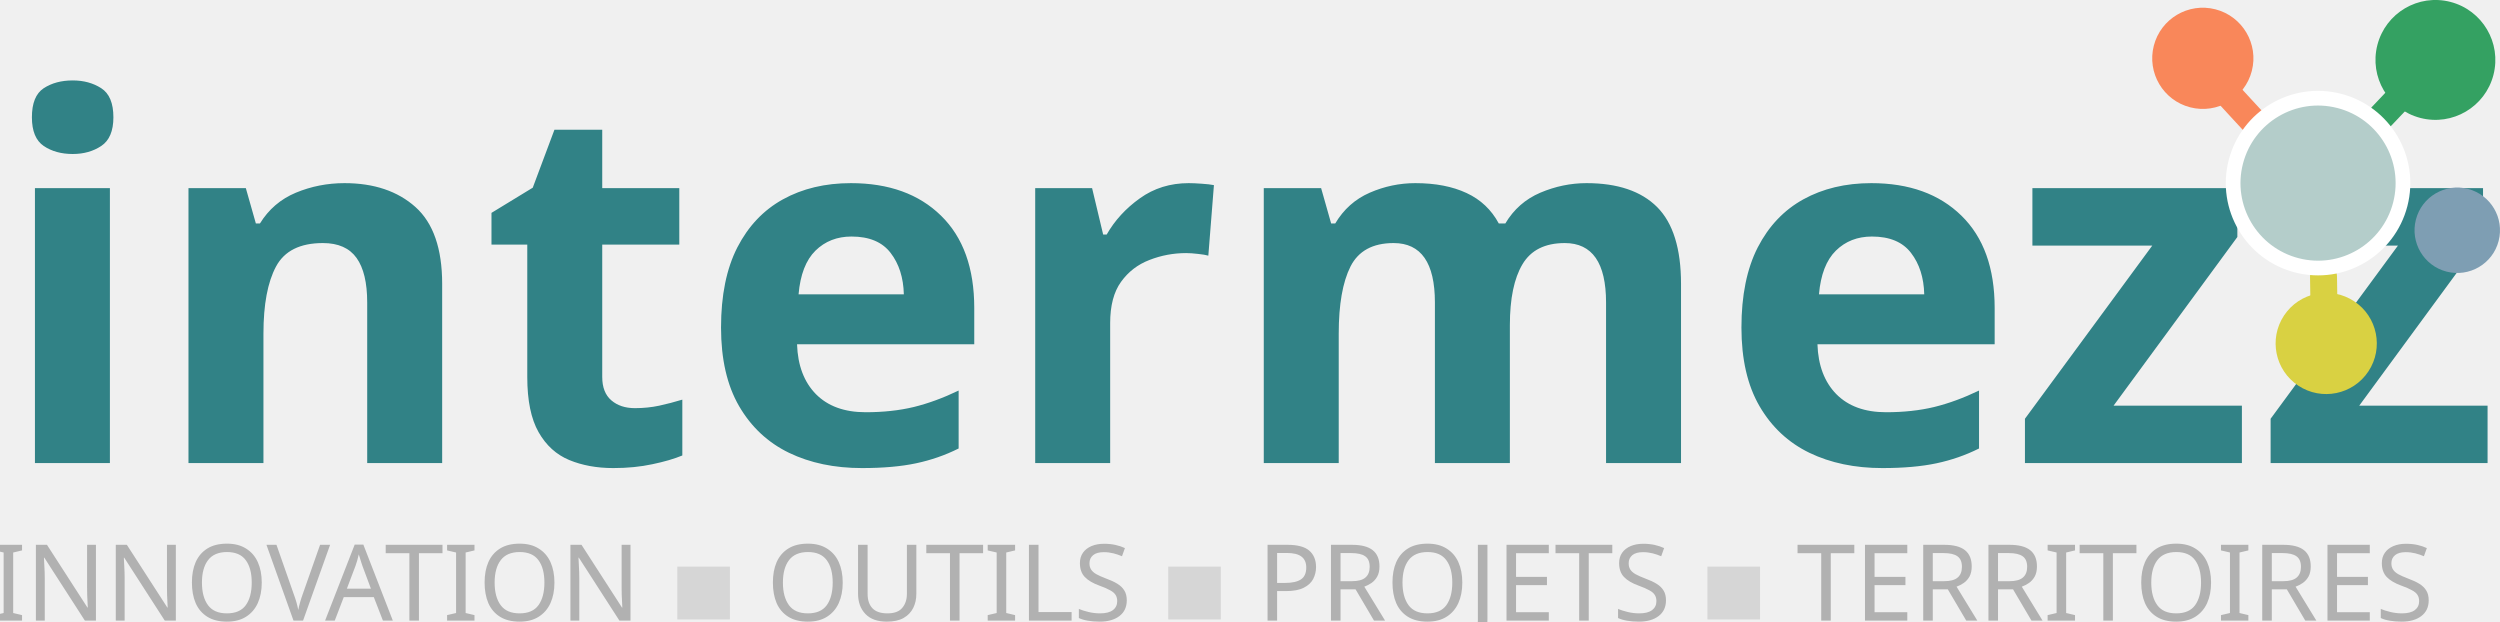
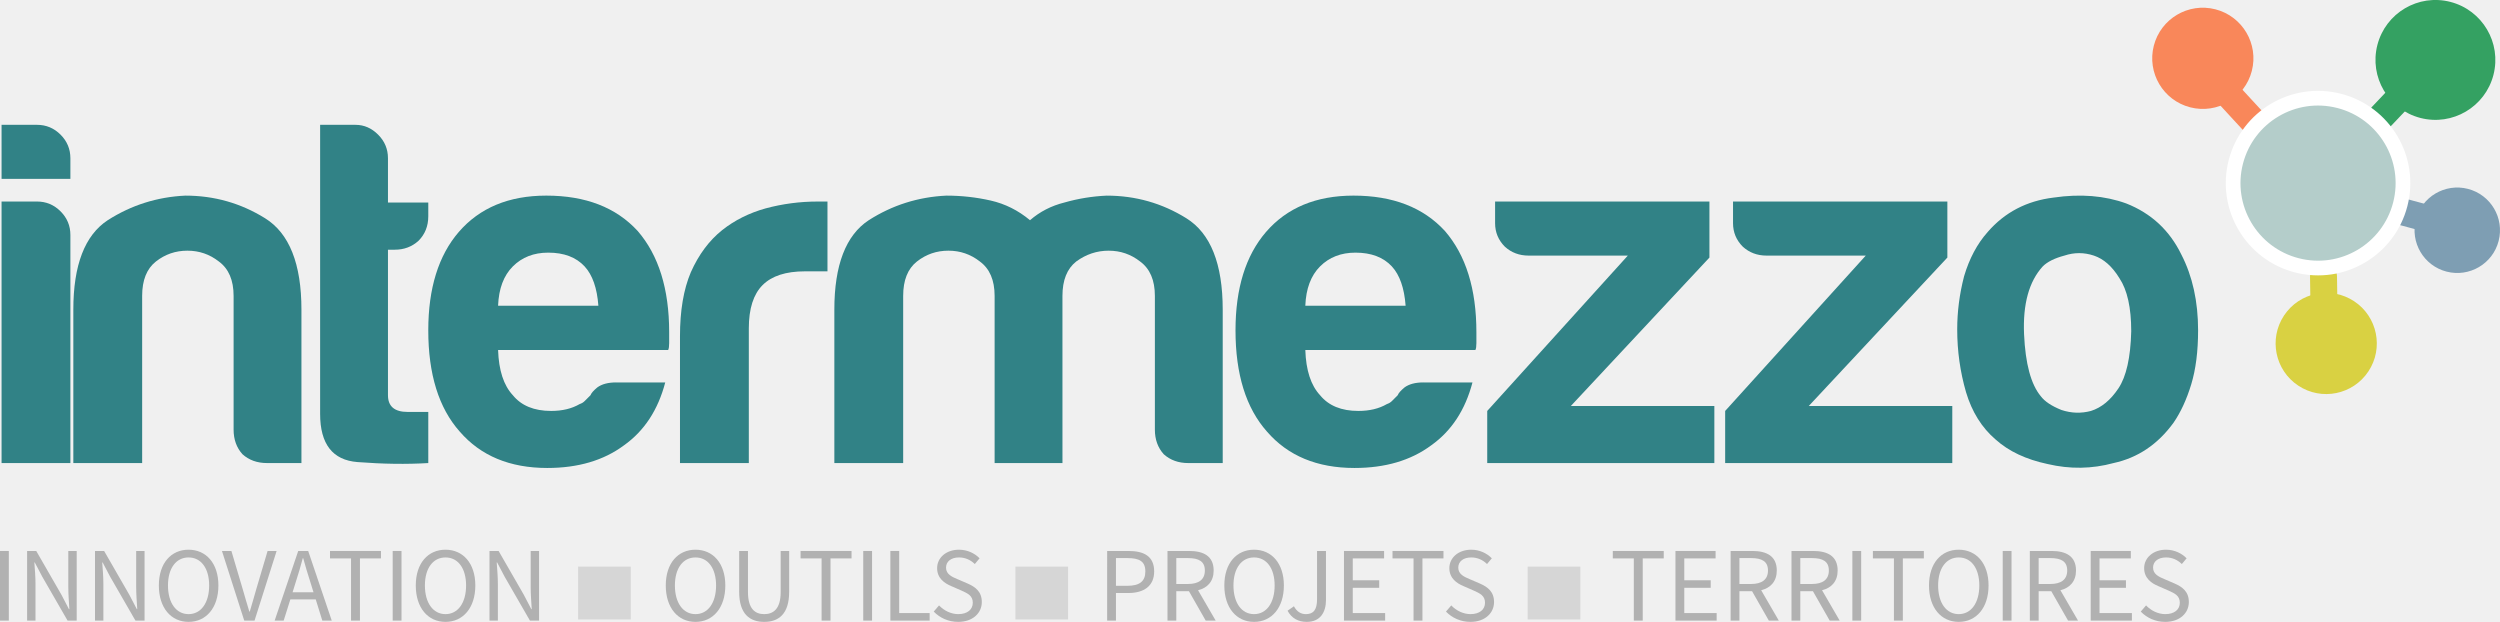
<svg xmlns="http://www.w3.org/2000/svg" width="94.561mm" height="23.522mm" viewBox="0 0 94.561 23.522" version="1.1" id="svg1065">
  <defs id="defs1062" />
  <g id="layer1" transform="translate(-108.0559,-151.5509)">
    <g id="g1066" transform="matrix(0.2822222,0,0,0.2822222,342.6881,387.9986)">
-       <path id="path6801-5-3-3" d="m -534.712,-827.321 5.457,5.917" style="color:#000000;display:inline;overflow:visible;visibility:visible;fill:none;stroke:#f9875a;stroke-width:3.614;stroke-linecap:round;stroke-linejoin:round;stroke-miterlimit:4;stroke-dasharray:none;stroke-dashoffset:0;stroke-opacity:1;marker:none;enable-background:accumulate" />
-       <path id="path6801-9-8-4-7-6" d="m -519.969,-800.746 0.129,8.589" style="color:#000000;display:inline;overflow:visible;visibility:visible;fill:none;stroke:#d9d142;stroke-width:3.614;stroke-linecap:round;stroke-linejoin:round;stroke-miterlimit:4;stroke-dasharray:none;stroke-dashoffset:0;stroke-opacity:1;marker:none;enable-background:accumulate" />
-       <path id="path6801-9-0-2-5-7" d="m -514.143,-810.699 14.155,3.811" style="color:#000000;display:inline;overflow:visible;visibility:visible;fill:none;stroke:#7e9eb3;stroke-width:3.614;stroke-linecap:round;stroke-linejoin:round;stroke-miterlimit:4;stroke-dasharray:none;stroke-dashoffset:0;stroke-opacity:1;marker:none;enable-background:accumulate" />
-       <path id="path6801-9-1-0-4-53" d="m -506.969,-827.716 -5.201,5.482" style="color:#000000;display:inline;overflow:visible;visibility:visible;fill:none;stroke:#34a162;stroke-width:3.614;stroke-linecap:round;stroke-linejoin:round;stroke-miterlimit:4;stroke-dasharray:none;stroke-dashoffset:0;stroke-opacity:1;marker:none;enable-background:accumulate" />
-       <text id="text3930-3-3-5-6-4-1-0-23-1-7-0-3-7-5-5-2-5" y="-775.746" x="-831.956" style="color:#000000;font-style:normal;font-variant:normal;font-weight:bold;font-stretch:normal;font-size:12px;line-height:0%;font-family:'TeX Gyre Adventor';-inkscape-font-specification:'TeX Gyre Adventor';text-indent:0;text-align:start;text-decoration:none;text-decoration-line:none;letter-spacing:0px;word-spacing:0px;text-transform:none;writing-mode:lr-tb;direction:ltr;baseline-shift:baseline;text-anchor:start;display:inline;overflow:visible;visibility:visible;fill:#318286;fill-opacity:1;fill-rule:nonzero;stroke:none;stroke-width:1;marker:none;enable-background:accumulate" xml:space="preserve">
-         <tspan id="tspan4152-2-8-1-3-4-0-9-3-7-6" style="color:#000000;font-style:normal;font-variant:normal;font-weight:bold;font-stretch:normal;font-size:67.469px;line-height:125%;font-family:Harabara;-inkscape-font-specification:'Harabara Bold';text-indent:0;text-align:start;text-decoration:none;text-decoration-line:none;letter-spacing:0px;word-spacing:0px;text-transform:none;writing-mode:lr-tb;direction:ltr;baseline-shift:baseline;text-anchor:start;display:inline;overflow:visible;visibility:visible;fill:#318286;fill-opacity:1;fill-rule:nonzero;stroke:none;stroke-width:1;marker:none;enable-background:accumulate" y="-775.746" x="-831.956">intermezzo</tspan>
-       </text>
-       <path transform="rotate(14.47693)" id="path6758-3-3-2" style="color:#000000;display:inline;overflow:visible;visibility:visible;fill:#b4cdca;fill-opacity:1;fill-rule:nonzero;stroke:#ffffff;stroke-width:1.97;stroke-linecap:round;stroke-linejoin:round;stroke-miterlimit:4;stroke-dasharray:none;stroke-dashoffset:0;stroke-opacity:1;marker:none;enable-background:accumulate" d="m -696.097,-657.272 a 11.379,11.379 0 0 1 -11.376,11.379 11.379,11.379 0 0 1 -11.382,-11.372 11.379,11.379 0 0 1 11.369,-11.386 11.379,11.379 0 0 1 11.389,11.366" />
-       <path transform="rotate(14.47693)" id="path6760-3-7-9" style="color:#000000;display:inline;overflow:visible;visibility:visible;fill:#f9875a;fill-opacity:1;fill-rule:nonzero;stroke:none;stroke-width:0.97;marker:none;enable-background:accumulate" d="m -719.829,-669.606 a 6.782,6.782 0 0 1 -6.78,6.782 6.782,6.782 0 0 1 -6.784,-6.778 6.782,6.782 0 0 1 6.776,-6.786 6.782,6.782 0 0 1 6.788,6.774" />
-       <path id="path6760-9-3-4-1" style="color:#000000;display:inline;overflow:visible;visibility:visible;fill:#34a162;fill-opacity:1;fill-rule:nonzero;stroke:none;stroke-width:0.97;marker:none;enable-background:accumulate" transform="rotate(14.47693)" d="m -688.34,-677.19 a 8.032,8.032 0 0 1 -8.03,8.032 8.032,8.032 0 0 1 -8.035,-8.028 8.032,8.032 0 0 1 8.025,-8.037 8.032,8.032 0 0 1 8.039,8.023" />
-       <path id="path6760-7-1-2-2" style="color:#000000;display:inline;overflow:visible;visibility:visible;fill:#7e9eb3;fill-opacity:1;fill-rule:nonzero;stroke:none;stroke-width:0.97;marker:none;enable-background:accumulate" transform="rotate(14.47693)" d="m -682.104,-655.82 a 5.726,5.726 0 0 1 -5.725,5.726 5.726,5.726 0 0 1 -5.728,-5.723 5.726,5.726 0 0 1 5.721,-5.729 5.726,5.726 0 0 1 5.731,5.72" />
-       <path id="path6760-4-7-6-70" style="color:#000000;display:inline;overflow:visible;visibility:visible;fill:#d9d142;fill-opacity:1;fill-rule:nonzero;stroke:none;stroke-width:0.97;marker:none;enable-background:accumulate" transform="rotate(33.50389)" d="m -863.546,-373.401 a 6.782,6.782 0 0 1 -6.78,6.782 6.782,6.782 0 0 1 -6.784,-6.778 6.782,6.782 0 0 1 6.776,-6.786 6.782,6.782 0 0 1 6.788,6.774" />
-       <path id="path6801-5-9-7-9" d="m -534.712,-827.321 5.457,5.917" style="color:#000000;display:inline;overflow:visible;visibility:visible;fill:#f9875a;fill-opacity:1;stroke:none;stroke-width:1.341;marker:none;enable-background:accumulate" />
-       <text id="text2841-4-5-9-3-0-3" y="-754.631" x="-832.654" style="font-style:italic;font-weight:normal;font-size:12px;line-height:0%;font-family:'Bitstream Vera Sans';-inkscape-font-specification:'AlArabiya Italic';fill:#000000;fill-opacity:1;stroke:none;stroke-width:1" xml:space="preserve">
-         <tspan style="font-style:normal;font-variant:normal;font-weight:normal;font-stretch:normal;font-size:14.226px;line-height:1.25;font-family:'Source Sans Pro';-inkscape-font-specification:'Source Sans Pro';letter-spacing:-0.107px;fill:#b1b1b1;fill-opacity:1;stroke-width:1" y="-754.631" x="-832.654" id="tspan2843-8-7-8-0-1-6">INNOVATION <tspan id="tspan3920-9-0" style="fill:#d6d6d6;fill-opacity:1;stroke-width:1">▪</tspan> OUTILS <tspan id="tspan3918-9-6" style="fill:#d6d6d6;fill-opacity:1;stroke-width:1">▪</tspan> PROJETS <tspan id="tspan3908-2-2" style="fill:#d6d6d6;fill-opacity:1;stroke-width:1">▪</tspan> TERRITOIRES </tspan>
-       </text>
+       <g aria-label="INNOVATION ▪ OUTILS ▪ PROJETS ▪ TERRITOIRES " id="text2841-4-5-9-3-0-3" style="font-style:italic;font-size:12px;line-height:0%;font-family:'Bitstream Vera Sans';-inkscape-font-specification:'AlArabiya Italic'">
+         <g id="g4890">
+           <path id="path6801-5-3-3" d="m -534.712,-827.321 5.457,5.917" style="color:#000000;display:inline;overflow:visible;visibility:visible;fill:none;stroke:#f9875a;stroke-width:3.614;stroke-linecap:round;stroke-linejoin:round;stroke-miterlimit:4;stroke-dasharray:none;stroke-dashoffset:0;stroke-opacity:1;marker:none;enable-background:accumulate" transform="translate(-2.5836615e-6)" />
+           <path id="path6801-9-8-4-7-6" d="m -519.969,-800.746 0.129,8.589" style="color:#000000;display:inline;overflow:visible;visibility:visible;fill:none;stroke:#d9d142;stroke-width:3.614;stroke-linecap:round;stroke-linejoin:round;stroke-miterlimit:4;stroke-dasharray:none;stroke-dashoffset:0;stroke-opacity:1;marker:none;enable-background:accumulate" transform="translate(-2.5836615e-6)" />
+           <path id="path6801-9-0-2-5-7" d="m -514.143,-810.699 14.155,3.811" style="color:#000000;display:inline;overflow:visible;visibility:visible;fill:none;stroke:#7e9eb3;stroke-width:3.614;stroke-linecap:round;stroke-linejoin:round;stroke-miterlimit:4;stroke-dasharray:none;stroke-dashoffset:0;stroke-opacity:1;marker:none;enable-background:accumulate" transform="translate(-2.5836615e-6)" />
+           <path id="path6801-9-1-0-4-53" d="m -506.969,-827.716 -5.201,5.482" style="color:#000000;display:inline;overflow:visible;visibility:visible;fill:none;stroke:#34a162;stroke-width:3.614;stroke-linecap:round;stroke-linejoin:round;stroke-miterlimit:4;stroke-dasharray:none;stroke-dashoffset:0;stroke-opacity:1;marker:none;enable-background:accumulate" transform="translate(-2.5836615e-6)" />
+           <g aria-label="intermezzo" id="text3930-3-3-5-6-4-1-0-23-1-7-0-3-7-5-5-2-5" style="font-weight:bold;font-size:12px;line-height:0%;font-family:'TeX Gyre Adventor';-inkscape-font-specification:'TeX Gyre Adventor';letter-spacing:0px;word-spacing:0px;baseline-shift:baseline;display:inline;overflow:visible;fill:#318286;marker:none;enable-background:accumulate" transform="translate(-2.5836615e-6)">
+             <path d="m -831.165,-810.799 h 4.744 q 1.845,0 3.163,1.318 1.318,1.318 1.318,3.163 v 30.572 h -9.224 z m 0,-10.279 h 4.744 q 1.845,0 3.163,1.318 1.318,1.318 1.318,3.163 v 2.767 h -9.224 z" style="font-size:67.469px;line-height:125%;font-family:Harabara;-inkscape-font-specification:'Harabara Bold';baseline-shift:baseline;display:inline;overflow:visible;enable-background:accumulate" id="path839" />
+             <path d="m -790.974,-775.746 h -4.612 q -1.977,0 -3.294,-1.186 -1.186,-1.318 -1.186,-3.294 v 0 -17.922 q 0,-3.163 -1.977,-4.612 -1.845,-1.45 -4.217,-1.45 -2.372,0 -4.217,1.45 -1.845,1.45 -1.845,4.612 v 22.402 h -9.224 v -20.557 q 0,-8.961 4.612,-11.992 4.744,-3.031 10.41,-3.294 5.798,0 10.674,3.031 4.876,3.031 4.876,12.255 z" style="font-size:67.469px;line-height:125%;font-family:Harabara;-inkscape-font-specification:'Harabara Bold';baseline-shift:baseline;display:inline;overflow:visible;enable-background:accumulate" id="path841" />
+             <path d="m -773.974,-775.746 q -4.349,0.264 -9.488,-0.132 -5.008,-0.395 -5.008,-6.457 v -38.742 h 4.744 q 1.713,0 3.031,1.318 1.318,1.318 1.318,3.163 v 5.93 h 5.403 v 1.845 q 0,1.977 -1.318,3.294 -1.318,1.186 -3.163,1.186 h -0.922 v 19.503 q 0,2.24 2.636,2.24 h 2.767 z" style="font-size:67.469px;line-height:125%;font-family:Harabara;-inkscape-font-specification:'Harabara Bold';baseline-shift:baseline;display:inline;overflow:visible;enable-background:accumulate" id="path843" />
+             <path d="m -748.805,-786.552 h 6.589 q -1.45,5.535 -5.535,8.434 -4.085,3.031 -10.279,3.031 -7.511,0 -11.728,-4.876 -4.217,-4.744 -4.217,-13.573 0,-8.434 4.085,-13.178 4.217,-4.876 11.728,-4.876 7.907,0 12.255,4.744 4.217,4.876 4.217,13.573 0,0.527 0,0.922 0,0.395 0,0.527 0,0.659 -0.132,0.922 h -22.797 q 0.132,4.085 1.977,6.062 1.713,2.108 5.139,2.108 2.24,0 3.822,-0.922 0.395,-0.132 0.659,-0.395 0.395,-0.395 0.791,-0.791 0.132,-0.395 0.922,-1.054 0.922,-0.659 2.504,-0.659 z m -15.813,-10.279 h 13.441 q -0.264,-3.558 -1.845,-5.271 -1.713,-1.845 -4.876,-1.845 -2.899,0 -4.744,1.845 -1.845,1.845 -1.977,5.271 z" style="font-size:67.469px;line-height:125%;font-family:Harabara;-inkscape-font-specification:'Harabara Bold';baseline-shift:baseline;display:inline;overflow:visible;enable-background:accumulate" id="path845" />
+             <path d="m -740.24,-775.746 v -16.999 q 0,-5.139 1.45,-8.565 1.581,-3.558 4.217,-5.666 2.504,-1.977 5.798,-2.899 3.426,-0.922 6.984,-0.922 0.264,0 0.659,0 0.395,0 0.659,0 v 9.356 h -3.031 q -3.822,0 -5.666,1.845 -1.845,1.845 -1.845,5.798 v 18.053 z" style="font-size:67.469px;line-height:125%;font-family:Harabara;-inkscape-font-specification:'Harabara Bold';baseline-shift:baseline;display:inline;overflow:visible;enable-background:accumulate" id="path847" />
+             <path d="m -688.979,-775.746 h -9.093 v -20.557 -1.845 q 0,-3.163 -1.977,-4.612 -1.845,-1.45 -4.217,-1.45 -2.372,0 -4.217,1.45 -1.845,1.45 -1.845,4.612 v 22.402 h -9.224 v -20.557 q 0,-8.961 4.612,-11.992 4.744,-3.031 10.41,-3.294 3.031,0 5.93,0.659 2.899,0.659 5.271,2.636 1.977,-1.713 4.612,-2.372 2.767,-0.791 5.666,-0.922 5.798,0 10.674,3.031 4.876,3.031 4.876,12.255 v 20.557 h -4.612 q -1.977,0 -3.294,-1.186 -1.186,-1.318 -1.186,-3.294 v 0 -17.922 q 0,-3.163 -1.977,-4.612 -1.845,-1.45 -4.217,-1.45 -2.372,0 -4.349,1.45 -1.845,1.45 -1.845,4.612 v 1.845 z" style="font-size:67.469px;line-height:125%;font-family:Harabara;-inkscape-font-specification:'Harabara Bold';baseline-shift:baseline;display:inline;overflow:visible;enable-background:accumulate" id="path849" />
+             <path d="m -640.617,-786.552 h 6.589 q -1.45,5.535 -5.535,8.434 -4.085,3.031 -10.279,3.031 -7.511,0 -11.728,-4.876 -4.217,-4.744 -4.217,-13.573 0,-8.434 4.085,-13.178 4.217,-4.876 11.728,-4.876 7.907,0 12.255,4.744 4.217,4.876 4.217,13.573 0,0.527 0,0.922 0,0.395 0,0.527 0,0.659 -0.132,0.922 h -22.797 q 0.132,4.085 1.977,6.062 1.713,2.108 5.139,2.108 2.24,0 3.822,-0.922 0.395,-0.132 0.659,-0.395 0.395,-0.395 0.791,-0.791 0.132,-0.395 0.922,-1.054 0.922,-0.659 2.504,-0.659 z m -15.813,-10.279 h 13.441 q -0.264,-3.558 -1.845,-5.271 -1.713,-1.845 -4.876,-1.845 -2.899,0 -4.744,1.845 -1.845,1.845 -1.977,5.271 z" style="font-size:67.469px;line-height:125%;font-family:Harabara;-inkscape-font-specification:'Harabara Bold';baseline-shift:baseline;display:inline;overflow:visible;enable-background:accumulate" id="path851" />
+             <path d="m -632.051,-775.746 v -6.984 l 18.844,-20.821 h -13.309 q -1.845,0 -3.163,-1.186 -1.318,-1.318 -1.318,-3.163 v -2.899 h 28.727 v 7.511 l -18.58,19.898 h 19.239 v 7.643 z" style="font-size:67.469px;line-height:125%;font-family:Harabara;-inkscape-font-specification:'Harabara Bold';baseline-shift:baseline;display:inline;overflow:visible;enable-background:accumulate" id="path853" />
+             <path d="m -600.162,-775.746 v -6.984 l 18.844,-20.821 h -13.309 q -1.845,0 -3.163,-1.186 -1.318,-1.318 -1.318,-3.163 v -2.899 h 28.727 v 7.511 l -18.58,19.898 h 19.239 v 7.643 z" style="font-size:67.469px;line-height:125%;font-family:Harabara;-inkscape-font-specification:'Harabara Bold';baseline-shift:baseline;display:inline;overflow:visible;enable-background:accumulate" id="path855" />
+             <path d="m -563.923,-778.909 q -2.767,-2.372 -3.953,-6.325 -1.186,-4.085 -1.186,-8.434 0,-3.558 0.922,-7.116 1.054,-3.558 3.163,-5.93 3.426,-3.953 8.829,-4.612 5.403,-0.791 9.751,0.791 5.008,1.977 7.379,6.852 2.24,4.349 2.24,10.147 0,4.217 -0.922,7.248 -0.922,3.031 -2.372,5.139 -3.163,4.349 -8.038,5.403 -4.349,1.186 -8.829,0.132 -4.349,-0.922 -6.984,-3.294 z m 6.325,-23.193 q -2.767,3.031 -2.504,9.093 0.264,5.93 2.24,8.302 0.791,1.054 2.767,1.845 1.977,0.659 3.953,0.132 2.108,-0.659 3.69,-3.031 1.581,-2.372 1.713,-7.643 0,-4.744 -1.581,-7.116 -1.45,-2.372 -3.426,-3.031 -1.977,-0.659 -3.953,0 -1.977,0.527 -2.899,1.45 z" style="font-size:67.469px;line-height:125%;font-family:Harabara;-inkscape-font-specification:'Harabara Bold';baseline-shift:baseline;display:inline;overflow:visible;enable-background:accumulate" id="path857" />
+           </g>
+           <path transform="rotate(14.47693,5.3919539e-6,-1.1019895e-5)" id="path6758-3-3-2" style="color:#000000;display:inline;overflow:visible;visibility:visible;fill:#b4cdca;fill-opacity:1;fill-rule:nonzero;stroke:#ffffff;stroke-width:1.97;stroke-linecap:round;stroke-linejoin:round;stroke-miterlimit:4;stroke-dasharray:none;stroke-dashoffset:0;stroke-opacity:1;marker:none;enable-background:accumulate" d="m -696.097,-657.272 a 11.379,11.379 0 0 1 -11.376,11.379 11.379,11.379 0 0 1 -11.382,-11.372 11.379,11.379 0 0 1 11.369,-11.386 11.379,11.379 0 0 1 11.389,11.366" />
+           <path transform="rotate(14.47693,5.3919538e-6,-1.1019894e-5)" id="path6760-3-7-9" style="color:#000000;display:inline;overflow:visible;visibility:visible;fill:#f9875a;fill-opacity:1;fill-rule:nonzero;stroke:none;stroke-width:0.97;marker:none;enable-background:accumulate" d="m -719.829,-669.606 a 6.782,6.782 0 0 1 -6.78,6.782 6.782,6.782 0 0 1 -6.784,-6.778 6.782,6.782 0 0 1 6.776,-6.786 6.782,6.782 0 0 1 6.788,6.774" />
+           <path id="path6760-9-3-4-1" style="color:#000000;display:inline;overflow:visible;visibility:visible;fill:#34a162;fill-opacity:1;fill-rule:nonzero;stroke:none;stroke-width:0.97;marker:none;enable-background:accumulate" transform="rotate(14.47693,5.3919538e-6,-1.1019894e-5)" d="m -688.34,-677.19 a 8.032,8.032 0 0 1 -8.03,8.032 8.032,8.032 0 0 1 -8.035,-8.028 8.032,8.032 0 0 1 8.025,-8.037 8.032,8.032 0 0 1 8.039,8.023" />
+           <path id="path6760-7-1-2-2" style="color:#000000;display:inline;overflow:visible;visibility:visible;fill:#7e9eb3;fill-opacity:1;fill-rule:nonzero;stroke:none;stroke-width:0.97;marker:none;enable-background:accumulate" transform="rotate(14.47693,5.3919538e-6,-1.1019894e-5)" d="m -682.104,-655.82 a 5.726,5.726 0 0 1 -5.725,5.726 5.726,5.726 0 0 1 -5.728,-5.723 5.726,5.726 0 0 1 5.721,-5.729 5.726,5.726 0 0 1 5.731,5.72" />
+           <path id="path6760-4-7-6-70" style="color:#000000;display:inline;overflow:visible;visibility:visible;fill:#d9d142;fill-opacity:1;fill-rule:nonzero;stroke:none;stroke-width:0.97;marker:none;enable-background:accumulate" transform="rotate(33.50389,1.5284659e-6,-5.1406731e-6)" d="m -863.546,-373.401 a 6.782,6.782 0 0 1 -6.78,6.782 6.782,6.782 0 0 1 -6.784,-6.778 6.782,6.782 0 0 1 6.776,-6.786 6.782,6.782 0 0 1 6.788,6.774" />
+           <path id="path6801-5-9-7-9" d="m -534.712,-827.321 5.457,5.917" style="color:#000000;display:inline;overflow:visible;visibility:visible;fill:#f9875a;fill-opacity:1;stroke:none;stroke-width:1.341;marker:none;enable-background:accumulate" transform="translate(-2.5836615e-6)" />
+           <path d="m -831.374,-754.631 h 1.181 v -9.332 h -1.181 z" style="font-style:normal;font-size:14.226px;line-height:1.25;font-family:'Source Sans Pro';-inkscape-font-specification:'Source Sans Pro';letter-spacing:-0.107px;fill:#b1b1b1" id="path4718" />
+           <path d="m -827.739,-754.631 h 1.124 v -4.88 c 0,-0.982 -0.085,-1.977 -0.156,-2.916 h 0.057 l 1.01,1.921 3.386,5.875 h 1.223 v -9.332 h -1.124 v 4.823 c 0,0.982 0.085,2.034 0.142,2.973 h -0.057 l -1.01,-1.935 -3.372,-5.861 h -1.223 z" style="font-style:normal;font-size:14.226px;line-height:1.25;font-family:'Source Sans Pro';-inkscape-font-specification:'Source Sans Pro';letter-spacing:-0.107px;fill:#b1b1b1" id="path4720" />
+           <path d="m -818.642,-754.631 h 1.124 v -4.88 c 0,-0.982 -0.085,-1.977 -0.156,-2.916 h 0.057 l 1.01,1.921 3.386,5.875 h 1.223 v -9.332 h -1.124 v 4.823 c 0,0.982 0.085,2.034 0.142,2.973 h -0.057 l -1.01,-1.935 -3.372,-5.861 h -1.223 z" style="font-style:normal;font-size:14.226px;line-height:1.25;font-family:'Source Sans Pro';-inkscape-font-specification:'Source Sans Pro';letter-spacing:-0.107px;fill:#b1b1b1" id="path4722" />
+           <path d="m -806.101,-754.46 c 2.347,0 3.998,-1.878 3.998,-4.88 0,-2.973 -1.65,-4.794 -3.998,-4.794 -2.347,0 -3.983,1.807 -3.983,4.794 0,3.002 1.636,4.88 3.983,4.88 z m 0,-1.039 c -1.664,0 -2.76,-1.508 -2.76,-3.841 0,-2.319 1.095,-3.756 2.76,-3.756 1.664,0 2.76,1.437 2.76,3.756 0,2.333 -1.095,3.841 -2.76,3.841 z" style="font-style:normal;font-size:14.226px;line-height:1.25;font-family:'Source Sans Pro';-inkscape-font-specification:'Source Sans Pro';letter-spacing:-0.107px;fill:#b1b1b1" id="path4724" />
+           <path d="m -798.64,-754.631 h 1.38 l 2.959,-9.332 h -1.209 l -1.494,5.036 c -0.327,1.11 -0.555,1.992 -0.896,3.087 h -0.057 c -0.356,-1.095 -0.569,-1.977 -0.91,-3.087 l -1.494,-5.036 h -1.266 z" style="font-style:normal;font-size:14.226px;line-height:1.25;font-family:'Source Sans Pro';-inkscape-font-specification:'Source Sans Pro';letter-spacing:-0.107px;fill:#b1b1b1" id="path4726" />
+           <path d="m -792.16,-758.43 0.441,-1.423 c 0.341,-1.039 0.64,-2.063 0.925,-3.144 h 0.057 c 0.299,1.081 0.598,2.105 0.939,3.144 l 0.441,1.423 z m 3.983,3.798 h 1.266 l -3.158,-9.332 h -1.337 l -3.158,9.332 h 1.209 l 0.896,-2.845 h 3.4 z" style="font-style:normal;font-size:14.226px;line-height:1.25;font-family:'Source Sans Pro';-inkscape-font-specification:'Source Sans Pro';letter-spacing:-0.107px;fill:#b1b1b1" id="path4728" />
+           <path d="m -784.328,-754.631 h 1.195 v -8.337 h 2.817 v -0.996 h -6.829 v 0.996 h 2.817 z" style="font-style:normal;font-size:14.226px;line-height:1.25;font-family:'Source Sans Pro';-inkscape-font-specification:'Source Sans Pro';letter-spacing:-0.107px;fill:#b1b1b1" id="path4730" />
+           <path d="m -778.745,-754.631 h 1.181 v -9.332 h -1.181 z" style="font-style:normal;font-size:14.226px;line-height:1.25;font-family:'Source Sans Pro';-inkscape-font-specification:'Source Sans Pro';letter-spacing:-0.107px;fill:#b1b1b1" id="path4732" />
+           <path d="m -771.667,-754.46 c 2.347,0 3.998,-1.878 3.998,-4.88 0,-2.973 -1.65,-4.794 -3.998,-4.794 -2.347,0 -3.983,1.807 -3.983,4.794 0,3.002 1.636,4.88 3.983,4.88 z m 0,-1.039 c -1.664,0 -2.76,-1.508 -2.76,-3.841 0,-2.319 1.095,-3.756 2.76,-3.756 1.664,0 2.76,1.437 2.76,3.756 0,2.333 -1.095,3.841 -2.76,3.841 z" style="font-style:normal;font-size:14.226px;line-height:1.25;font-family:'Source Sans Pro';-inkscape-font-specification:'Source Sans Pro';letter-spacing:-0.107px;fill:#b1b1b1" id="path4734" />
+           <path d="m -765.771,-754.631 h 1.124 v -4.88 c 0,-0.982 -0.085,-1.977 -0.156,-2.916 h 0.057 l 1.01,1.921 3.386,5.875 h 1.223 v -9.332 h -1.124 v 4.823 c 0,0.982 0.085,2.034 0.142,2.973 h -0.057 l -1.01,-1.935 -3.372,-5.861 h -1.223 z" style="font-style:normal;font-size:14.226px;line-height:1.25;font-family:'Source Sans Pro';-inkscape-font-specification:'Source Sans Pro';letter-spacing:-0.107px;fill:#b1b1b1" id="path4736" />
+           <path d="m -753.895,-754.784 v -7.085 h 7.058 v 7.085 z" style="fill:#d6d6d6" id="path4738" />
+           <path d="m -738.162,-754.46 c 2.347,0 3.998,-1.878 3.998,-4.88 0,-2.973 -1.65,-4.794 -3.998,-4.794 -2.347,0 -3.983,1.807 -3.983,4.794 0,3.002 1.636,4.88 3.983,4.88 z m 0,-1.039 c -1.664,0 -2.76,-1.508 -2.76,-3.841 0,-2.319 1.095,-3.756 2.76,-3.756 1.664,0 2.76,1.437 2.76,3.756 0,2.333 -1.095,3.841 -2.76,3.841 z" style="font-style:normal;font-size:14.226px;line-height:1.25;font-family:'Source Sans Pro';-inkscape-font-specification:'Source Sans Pro';letter-spacing:-0.107px;fill:#b1b1b1" id="path4740" />
+           <path d="m -732.308,-758.486 c 0,3.002 1.451,4.026 3.357,4.026 1.906,0 3.343,-1.024 3.343,-4.026 v -5.477 h -1.138 v 5.506 c 0,2.248 -0.967,2.959 -2.205,2.959 -1.223,0 -2.177,-0.711 -2.177,-2.959 v -5.506 h -1.181 z" style="font-style:normal;font-size:14.226px;line-height:1.25;font-family:'Source Sans Pro';-inkscape-font-specification:'Source Sans Pro';letter-spacing:-0.107px;fill:#b1b1b1" id="path4742" />
+           <path d="m -721.261,-754.631 h 1.195 v -8.337 h 2.817 v -0.996 h -6.829 v 0.996 h 2.817 z" style="font-style:normal;font-size:14.226px;line-height:1.25;font-family:'Source Sans Pro';-inkscape-font-specification:'Source Sans Pro';letter-spacing:-0.107px;fill:#b1b1b1" id="path4744" />
+           <path d="m -715.678,-754.631 h 1.181 v -9.332 h -1.181 z" style="font-style:normal;font-size:14.226px;line-height:1.25;font-family:'Source Sans Pro';-inkscape-font-specification:'Source Sans Pro';letter-spacing:-0.107px;fill:#b1b1b1" id="path4746" />
+           <path d="m -712.043,-754.631 h 5.264 v -1.01 h -4.083 v -8.322 h -1.181 z" style="font-style:normal;font-size:14.226px;line-height:1.25;font-family:'Source Sans Pro';-inkscape-font-specification:'Source Sans Pro';letter-spacing:-0.107px;fill:#b1b1b1" id="path4748" />
+           <path d="m -706.232,-755.84 c 0.811,0.839 1.963,1.38 3.272,1.38 1.963,0 3.172,-1.181 3.172,-2.66 0,-1.38 -0.839,-2.02 -1.921,-2.49 l -1.323,-0.569 c -0.74,-0.313 -1.551,-0.654 -1.551,-1.551 0,-0.839 0.697,-1.366 1.736,-1.366 0.868,0 1.551,0.341 2.12,0.882 l 0.64,-0.768 c -0.669,-0.683 -1.65,-1.152 -2.76,-1.152 -1.693,0 -2.931,1.053 -2.931,2.475 0,1.366 1.01,2.034 1.892,2.404 l 1.337,0.583 c 0.882,0.398 1.551,0.697 1.551,1.65 0,0.91 -0.726,1.522 -1.949,1.522 -0.967,0 -1.906,-0.469 -2.575,-1.167 z" style="font-style:normal;font-size:14.226px;line-height:1.25;font-family:'Source Sans Pro';-inkscape-font-specification:'Source Sans Pro';letter-spacing:-0.107px;fill:#b1b1b1" id="path4750" />
+           <path d="m -695.281,-754.784 v -7.085 h 7.058 v 7.085 z" style="fill:#d6d6d6" id="path4752" />
+           <path d="m -682.991,-754.631 h 1.181 v -3.699 h 1.679 c 2.049,0 3.443,-0.925 3.443,-2.888 0,-2.049 -1.38,-2.746 -3.443,-2.746 h -2.859 z m 1.181,-4.666 v -3.713 h 1.536 c 1.608,0 2.404,0.441 2.404,1.793 0,1.323 -0.782,1.921 -2.404,1.921 z" style="font-style:normal;font-size:14.226px;line-height:1.25;font-family:'Source Sans Pro';-inkscape-font-specification:'Source Sans Pro';letter-spacing:-0.107px;fill:#b1b1b1" id="path4754" />
+           <path d="m -673.722,-763.01 h 1.565 c 1.451,0 2.262,0.441 2.262,1.664 0,1.209 -0.811,1.807 -2.262,1.807 h -1.565 z m 5.278,8.379 -2.362,-4.069 c 1.266,-0.313 2.091,-1.195 2.091,-2.646 0,-1.935 -1.366,-2.618 -3.272,-2.618 h -2.916 v 9.332 h 1.181 v -3.941 h 1.693 l 2.248,3.941 z" style="font-style:normal;font-size:14.226px;line-height:1.25;font-family:'Source Sans Pro';-inkscape-font-specification:'Source Sans Pro';letter-spacing:-0.107px;fill:#b1b1b1" id="path4756" />
+           <path d="m -663.302,-754.46 c 2.347,0 3.998,-1.878 3.998,-4.88 0,-2.973 -1.65,-4.794 -3.998,-4.794 -2.347,0 -3.983,1.807 -3.983,4.794 0,3.002 1.636,4.88 3.983,4.88 z m 0,-1.039 c -1.664,0 -2.76,-1.508 -2.76,-3.841 0,-2.319 1.095,-3.756 2.76,-3.756 1.664,0 2.76,1.437 2.76,3.756 0,2.333 -1.095,3.841 -2.76,3.841 z" style="font-style:normal;font-size:14.226px;line-height:1.25;font-family:'Source Sans Pro';-inkscape-font-specification:'Source Sans Pro';letter-spacing:-0.107px;fill:#b1b1b1" id="path4758" />
+           <path d="m -658.813,-755.954 c 0.541,0.982 1.394,1.494 2.575,1.494 1.821,0 2.575,-1.309 2.575,-2.916 v -6.587 h -1.195 v 6.473 c 0,1.423 -0.498,1.992 -1.494,1.992 -0.669,0 -1.195,-0.313 -1.608,-1.053 z" style="font-style:normal;font-size:14.226px;line-height:1.25;font-family:'Source Sans Pro';-inkscape-font-specification:'Source Sans Pro';letter-spacing:-0.107px;fill:#b1b1b1" id="path4760" />
+           <path d="m -651.252,-754.631 h 5.52 v -1.01 h -4.339 v -3.386 h 3.542 v -1.01 h -3.542 v -2.931 h 4.197 v -0.996 h -5.378 z" style="font-style:normal;font-size:14.226px;line-height:1.25;font-family:'Source Sans Pro';-inkscape-font-specification:'Source Sans Pro';letter-spacing:-0.107px;fill:#b1b1b1" id="path4762" />
+           <path d="m -641.927,-754.631 h 1.195 v -8.337 h 2.817 v -0.996 h -6.829 v 0.996 h 2.817 z" style="font-style:normal;font-size:14.226px;line-height:1.25;font-family:'Source Sans Pro';-inkscape-font-specification:'Source Sans Pro';letter-spacing:-0.107px;fill:#b1b1b1" id="path4764" />
+           <path d="m -637.581,-755.84 c 0.811,0.839 1.963,1.38 3.272,1.38 1.963,0 3.172,-1.181 3.172,-2.66 0,-1.38 -0.839,-2.02 -1.921,-2.49 l -1.323,-0.569 c -0.74,-0.313 -1.551,-0.654 -1.551,-1.551 0,-0.839 0.697,-1.366 1.736,-1.366 0.868,0 1.551,0.341 2.12,0.882 l 0.64,-0.768 c -0.669,-0.683 -1.65,-1.152 -2.76,-1.152 -1.693,0 -2.931,1.053 -2.931,2.475 0,1.366 1.01,2.034 1.892,2.404 l 1.337,0.583 c 0.882,0.398 1.551,0.697 1.551,1.65 0,0.91 -0.726,1.522 -1.949,1.522 -0.967,0 -1.906,-0.469 -2.575,-1.167 z" style="font-style:normal;font-size:14.226px;line-height:1.25;font-family:'Source Sans Pro';-inkscape-font-specification:'Source Sans Pro';letter-spacing:-0.107px;fill:#b1b1b1" id="path4766" />
+           <path d="m -626.63,-754.784 v -7.085 h 7.058 v 7.085 z" style="fill:#d6d6d6" id="path4768" />
+           <path d="m -612.405,-754.631 h 1.195 v -8.337 h 2.817 v -0.996 h -6.829 v 0.996 h 2.817 z" style="font-style:normal;font-size:14.226px;line-height:1.25;font-family:'Source Sans Pro';-inkscape-font-specification:'Source Sans Pro';letter-spacing:-0.107px;fill:#b1b1b1" id="path4770" />
+           <path d="m -606.822,-754.631 h 5.52 v -1.01 h -4.339 v -3.386 h 3.542 v -1.01 h -3.542 v -2.931 h 4.197 v -0.996 h -5.378 z" style="font-style:normal;font-size:14.226px;line-height:1.25;font-family:'Source Sans Pro';-inkscape-font-specification:'Source Sans Pro';letter-spacing:-0.107px;fill:#b1b1b1" id="path4772" />
+           <path d="m -598.25,-763.01 h 1.565 c 1.451,0 2.262,0.441 2.262,1.664 0,1.209 -0.811,1.807 -2.262,1.807 h -1.565 z m 5.278,8.379 -2.362,-4.069 c 1.266,-0.313 2.091,-1.195 2.091,-2.646 0,-1.935 -1.366,-2.618 -3.272,-2.618 h -2.916 v 9.332 h 1.181 v -3.941 h 1.693 l 2.248,3.941 z" style="font-style:normal;font-size:14.226px;line-height:1.25;font-family:'Source Sans Pro';-inkscape-font-specification:'Source Sans Pro';letter-spacing:-0.107px;fill:#b1b1b1" id="path4774" />
+           <path d="m -590.092,-763.01 h 1.565 c 1.451,0 2.262,0.441 2.262,1.664 0,1.209 -0.811,1.807 -2.262,1.807 h -1.565 z m 5.278,8.379 -2.362,-4.069 c 1.266,-0.313 2.091,-1.195 2.091,-2.646 0,-1.935 -1.366,-2.618 -3.272,-2.618 h -2.916 v 9.332 h 1.181 v -3.941 h 1.693 l 2.248,3.941 z" style="font-style:normal;font-size:14.226px;line-height:1.25;font-family:'Source Sans Pro';-inkscape-font-specification:'Source Sans Pro';letter-spacing:-0.107px;fill:#b1b1b1" id="path4776" />
+           <path d="m -583.114,-754.631 h 1.181 v -9.332 h -1.181 z" style="font-style:normal;font-size:14.226px;line-height:1.25;font-family:'Source Sans Pro';-inkscape-font-specification:'Source Sans Pro';letter-spacing:-0.107px;fill:#b1b1b1" id="path4778" />
+           <path d="m -577.544,-754.631 h 1.195 v -8.337 h 2.817 v -0.996 h -6.829 v 0.996 h 2.817 z" style="font-style:normal;font-size:14.226px;line-height:1.25;font-family:'Source Sans Pro';-inkscape-font-specification:'Source Sans Pro';letter-spacing:-0.107px;fill:#b1b1b1" id="path4780" />
+           <path d="m -568.859,-754.46 c 2.347,0 3.998,-1.878 3.998,-4.88 0,-2.973 -1.65,-4.794 -3.998,-4.794 -2.347,0 -3.983,1.807 -3.983,4.794 0,3.002 1.636,4.88 3.983,4.88 z m 0,-1.039 c -1.664,0 -2.76,-1.508 -2.76,-3.841 0,-2.319 1.095,-3.756 2.76,-3.756 1.664,0 2.76,1.437 2.76,3.756 0,2.333 -1.095,3.841 -2.76,3.841 z" style="font-style:normal;font-size:14.226px;line-height:1.25;font-family:'Source Sans Pro';-inkscape-font-specification:'Source Sans Pro';letter-spacing:-0.107px;fill:#b1b1b1" id="path4782" />
+           <path d="m -562.963,-754.631 h 1.181 v -9.332 h -1.181 z" style="font-style:normal;font-size:14.226px;line-height:1.25;font-family:'Source Sans Pro';-inkscape-font-specification:'Source Sans Pro';letter-spacing:-0.107px;fill:#b1b1b1" id="path4784" />
+           <path d="m -558.147,-763.01 h 1.565 c 1.451,0 2.262,0.441 2.262,1.664 0,1.209 -0.811,1.807 -2.262,1.807 h -1.565 z m 5.278,8.379 -2.362,-4.069 c 1.266,-0.313 2.091,-1.195 2.091,-2.646 0,-1.935 -1.366,-2.618 -3.272,-2.618 h -2.916 v 9.332 h 1.181 v -3.941 h 1.693 l 2.248,3.941 z" style="font-style:normal;font-size:14.226px;line-height:1.25;font-family:'Source Sans Pro';-inkscape-font-specification:'Source Sans Pro';letter-spacing:-0.107px;fill:#b1b1b1" id="path4786" />
+           <path d="m -551.17,-754.631 h 5.52 v -1.01 h -4.339 v -3.386 h 3.542 v -1.01 h -3.542 v -2.931 h 4.197 v -0.996 h -5.378 z" style="font-style:normal;font-size:14.226px;line-height:1.25;font-family:'Source Sans Pro';-inkscape-font-specification:'Source Sans Pro';letter-spacing:-0.107px;fill:#b1b1b1" id="path4788" />
+           <path d="m -544.462,-755.84 c 0.811,0.839 1.963,1.38 3.272,1.38 1.963,0 3.172,-1.181 3.172,-2.66 0,-1.38 -0.839,-2.02 -1.921,-2.49 l -1.323,-0.569 c -0.74,-0.313 -1.551,-0.654 -1.551,-1.551 0,-0.839 0.697,-1.366 1.736,-1.366 0.868,0 1.551,0.341 2.12,0.882 l 0.64,-0.768 c -0.669,-0.683 -1.65,-1.152 -2.76,-1.152 -1.693,0 -2.931,1.053 -2.931,2.475 0,1.366 1.01,2.034 1.892,2.404 l 1.337,0.583 c 0.882,0.398 1.551,0.697 1.551,1.65 0,0.91 -0.726,1.522 -1.949,1.522 -0.967,0 -1.906,-0.469 -2.575,-1.167 z" style="font-style:normal;font-size:14.226px;line-height:1.25;font-family:'Source Sans Pro';-inkscape-font-specification:'Source Sans Pro';letter-spacing:-0.107px;fill:#b1b1b1" id="path4790" />
+         </g>
+       </g>
    </g>
  </g>
</svg>
